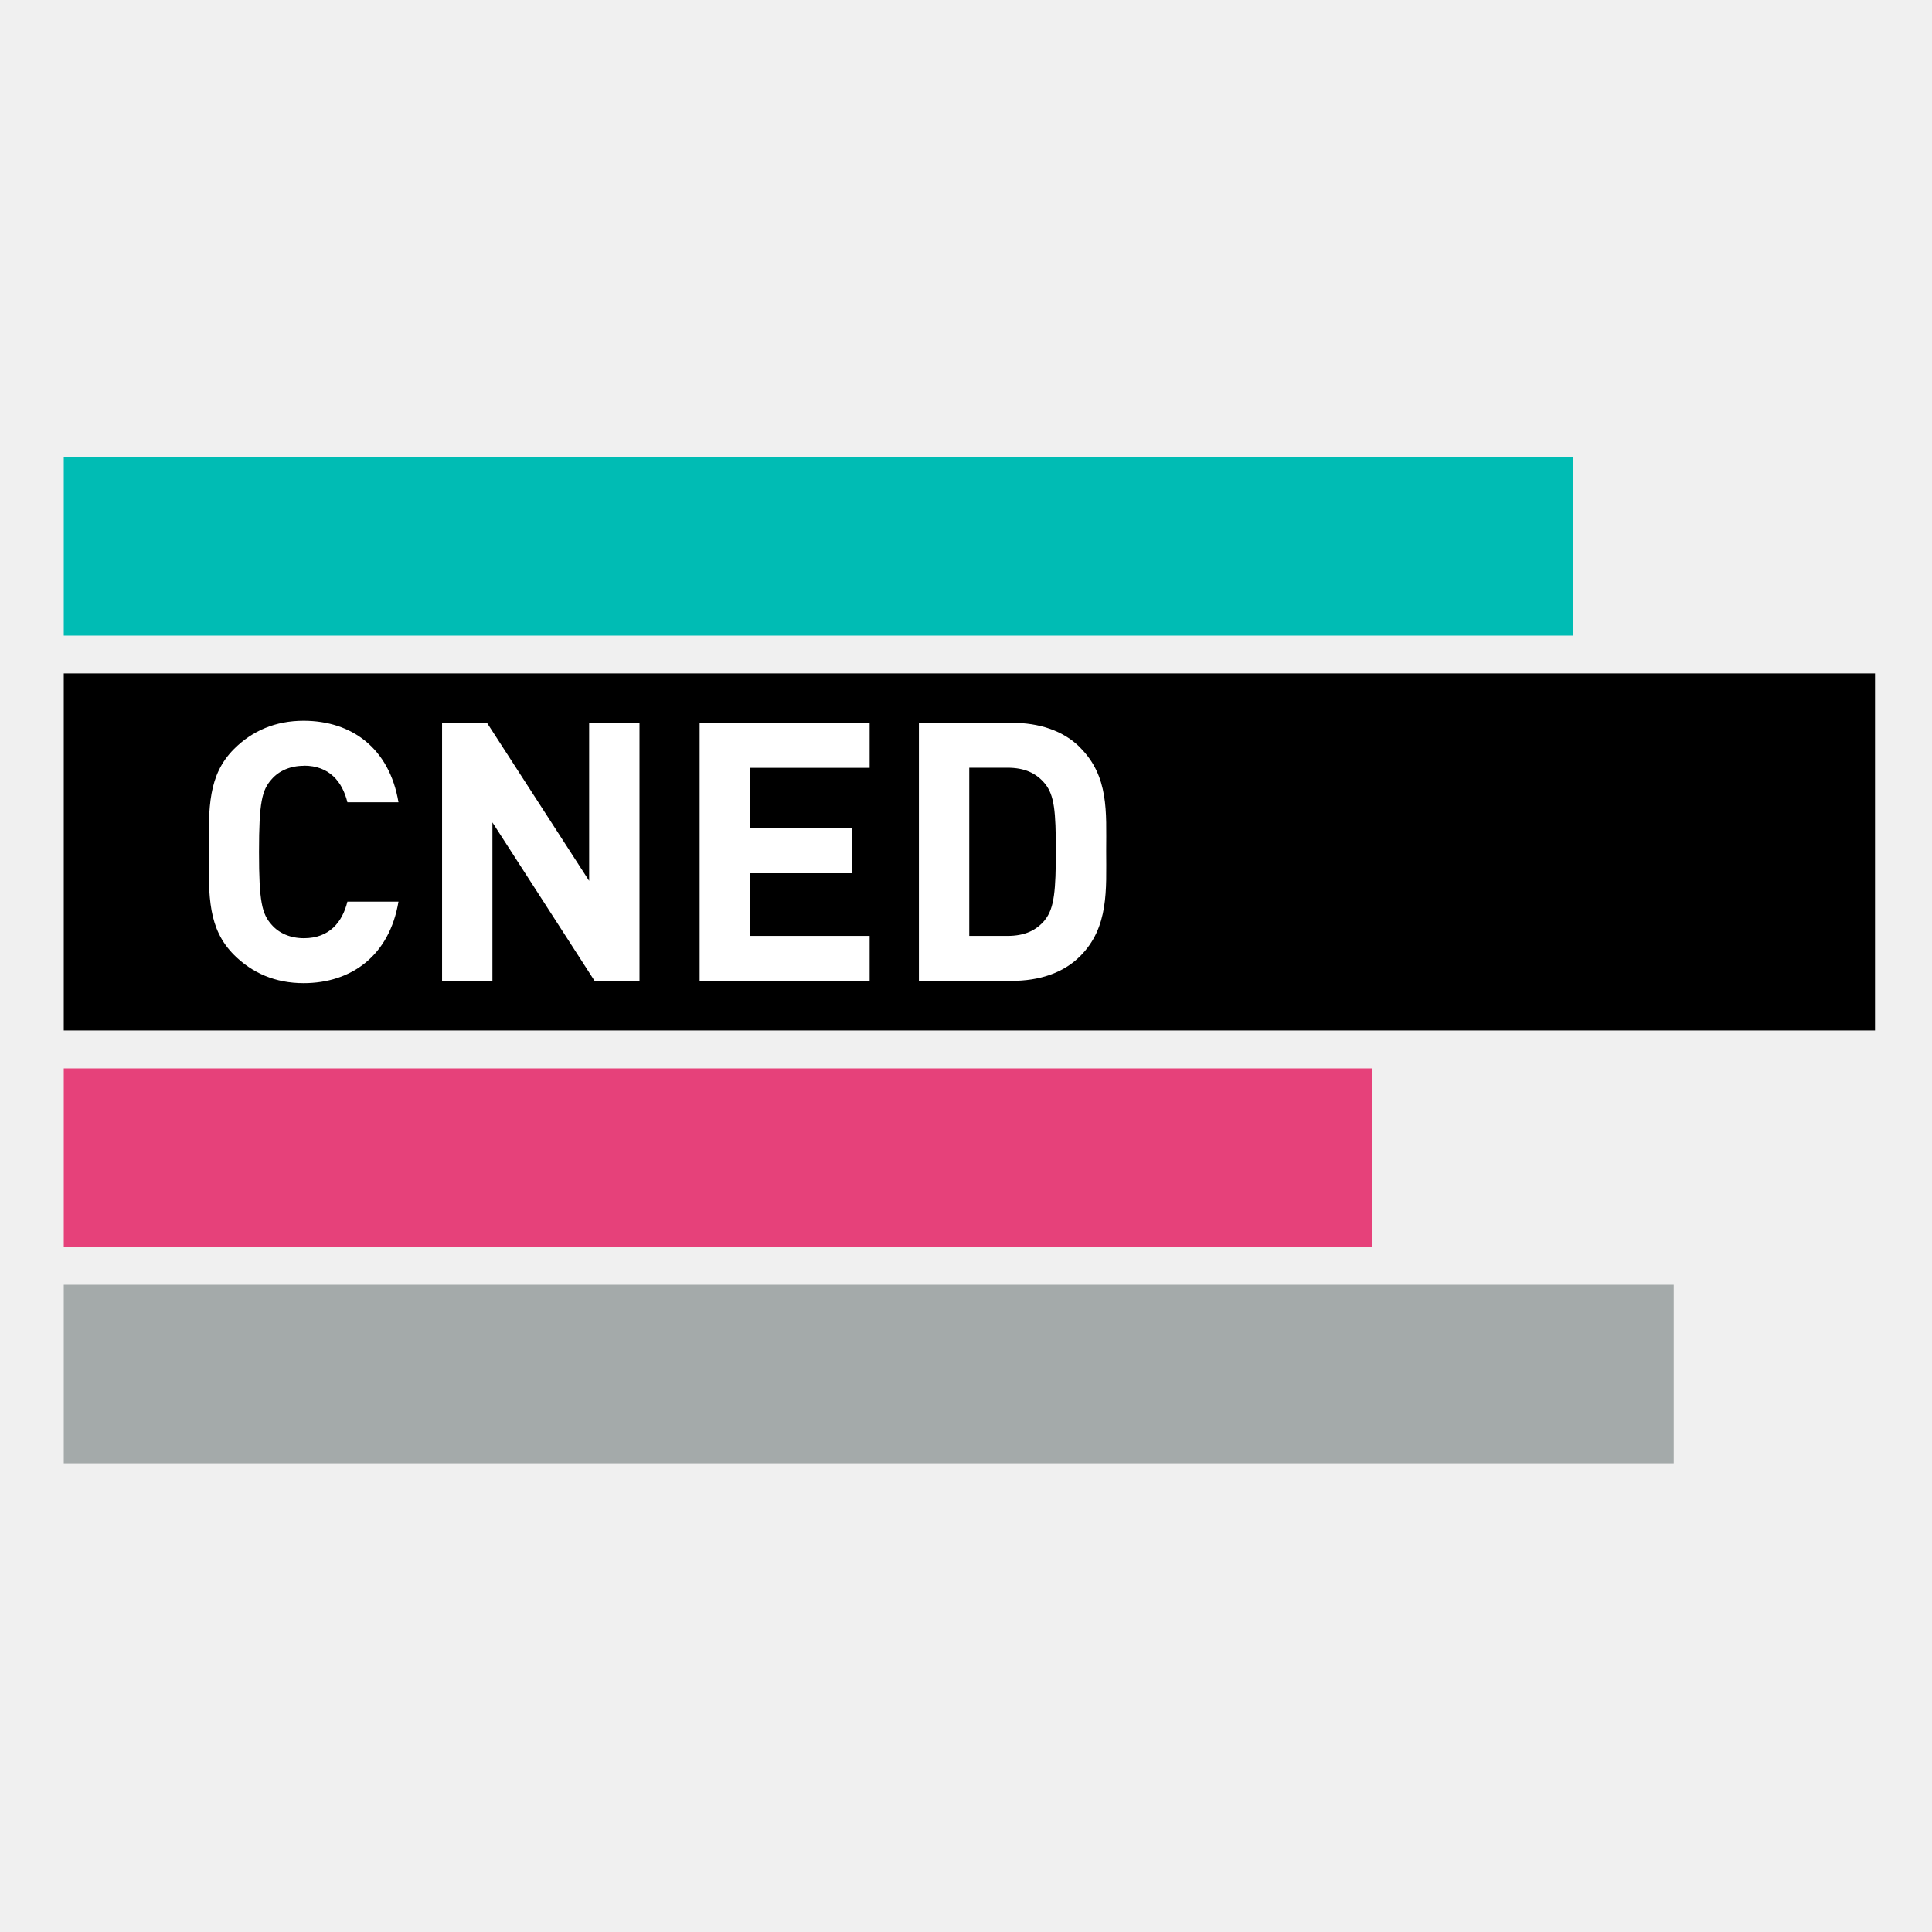
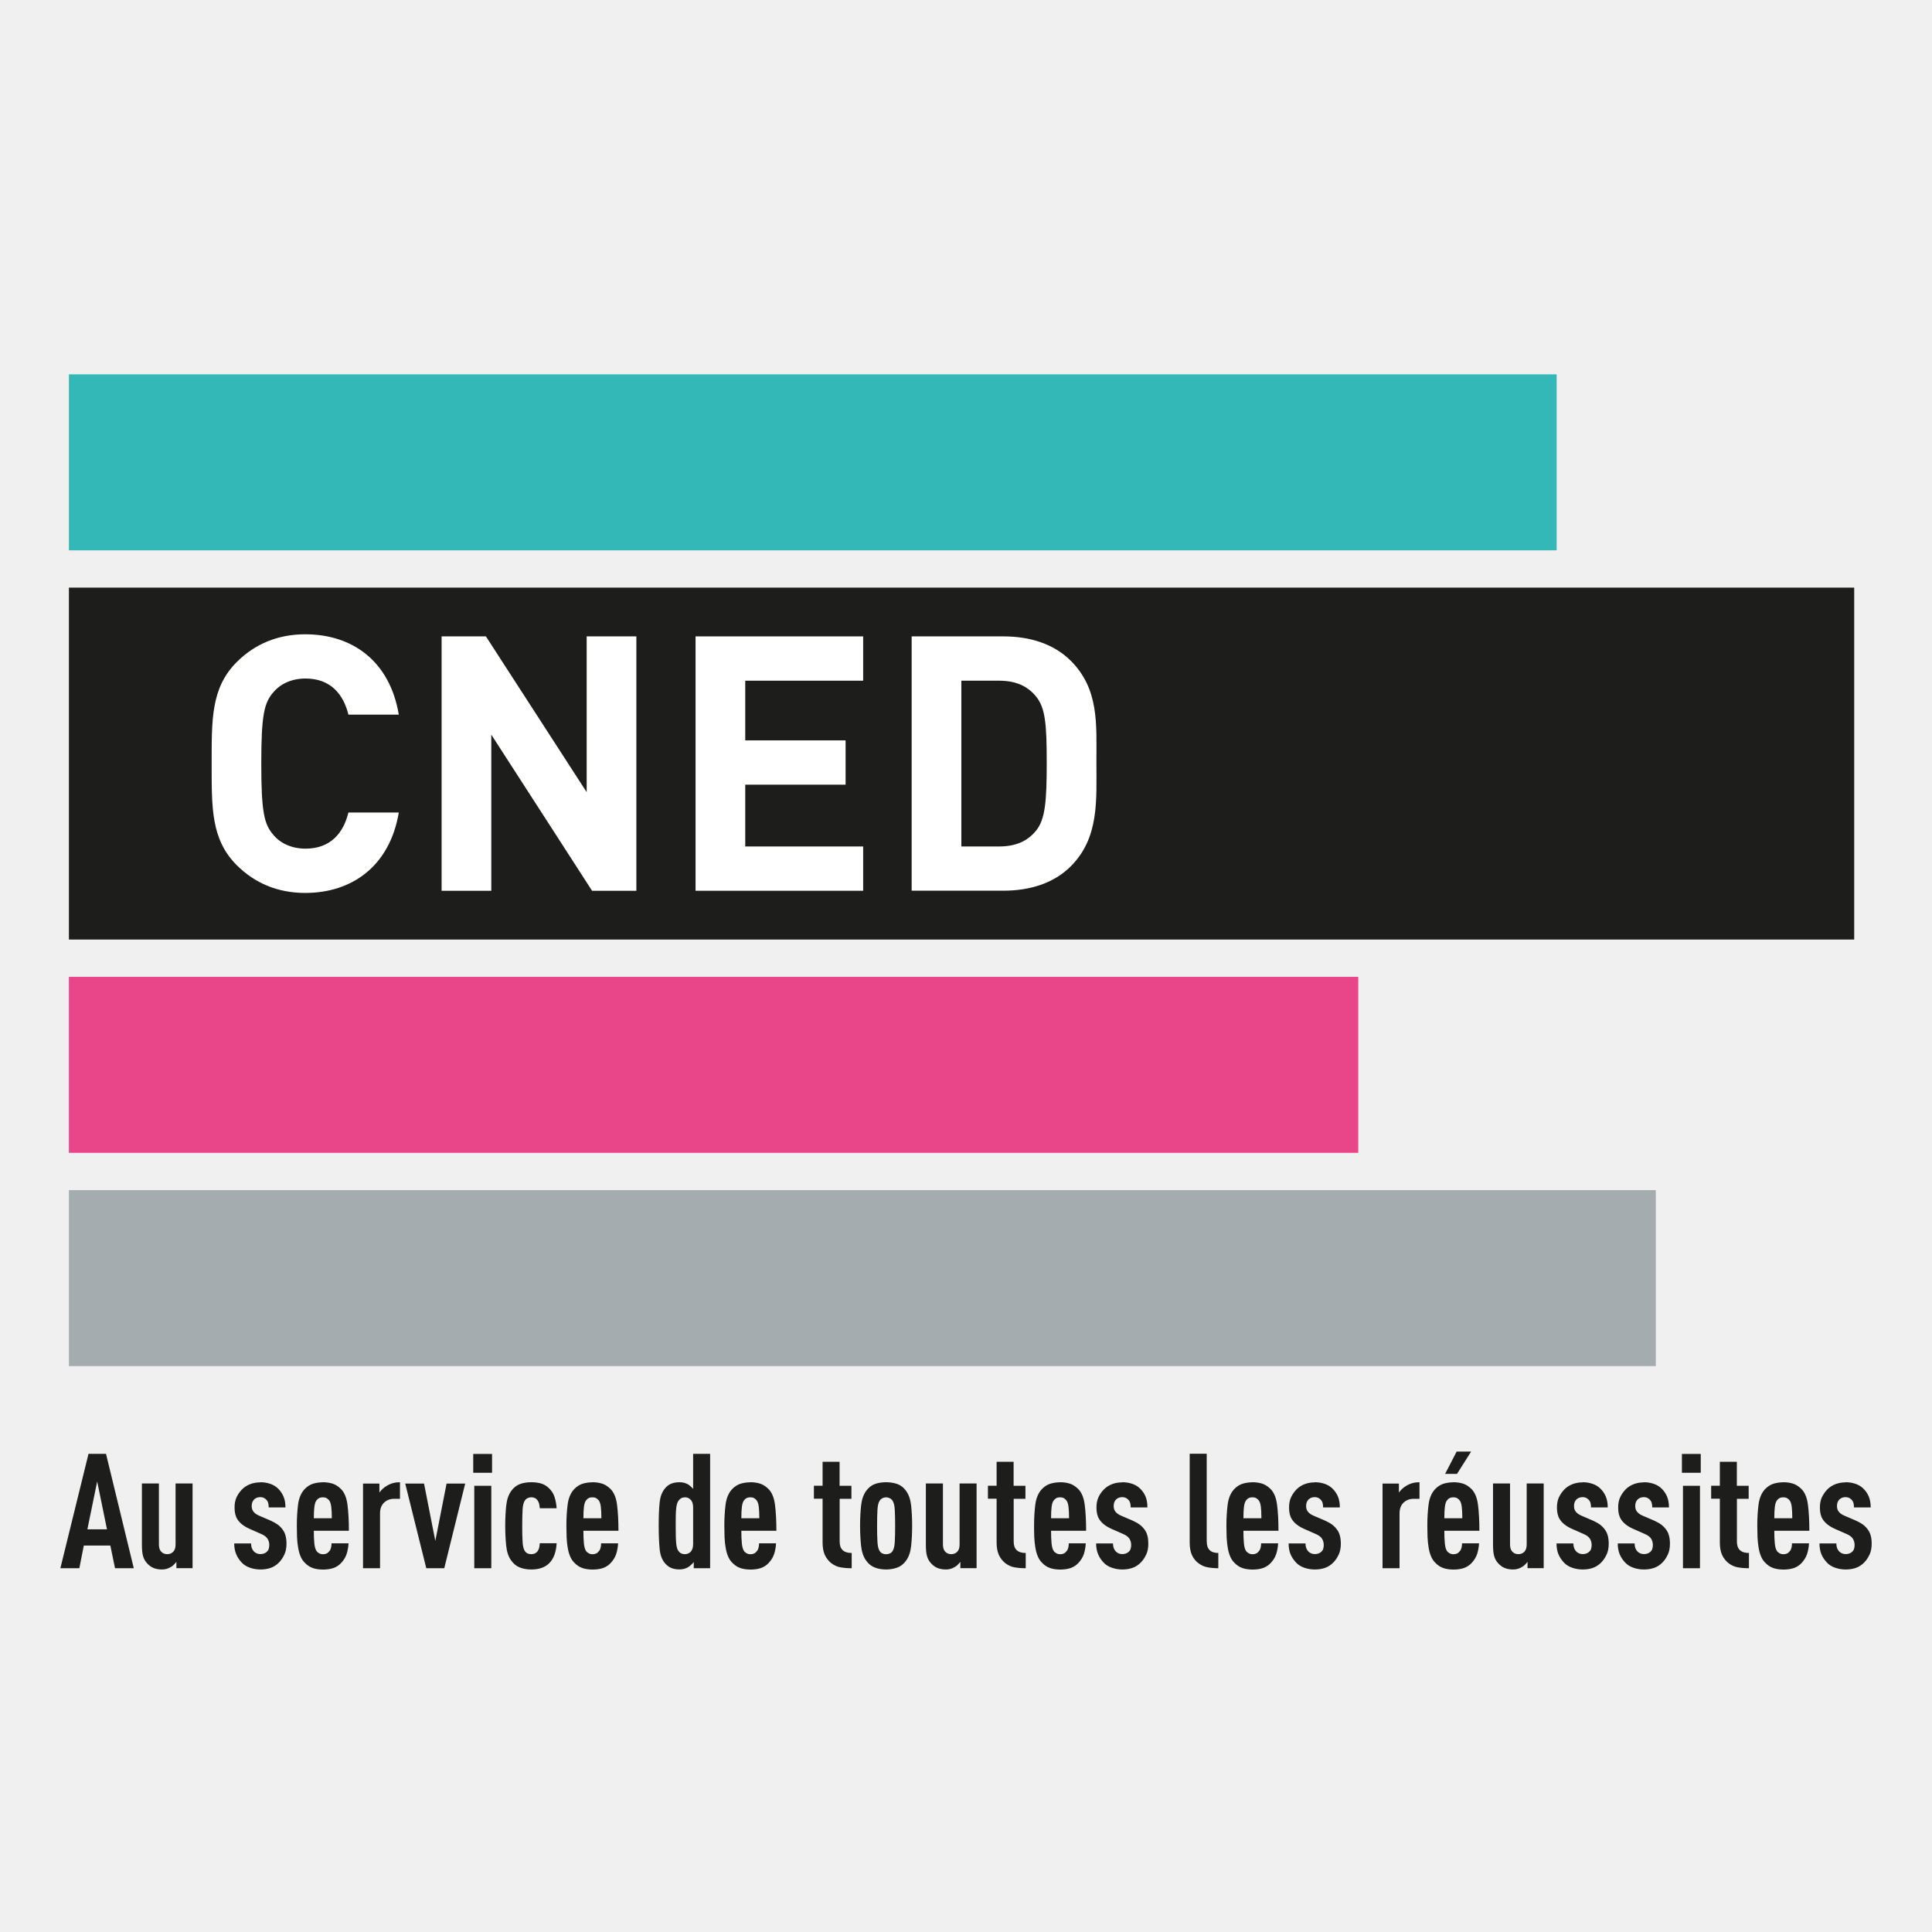
<svg xmlns="http://www.w3.org/2000/svg" width="160" height="160" viewBox="0 0 160 160" fill="none">
-   <path d="M5.28 37.85H130.28V52.64H5.28V37.85Z" fill="#00BCB4" />
-   <path d="M5.28 88.48H113.61V103.27H5.28V88.48Z" fill="#E6417A" />
-   <path d="M5.28 106.4H138.61V121.19H5.28V106.4Z" fill="#A4AAAA" />
-   <path d="M5.28 55.77V85.34H155.28V55.77H5.28Z" fill="black" />
-   <path d="M25.17 63.41C27.27 63.41 28.35 64.73 28.77 66.44H33C32.25 61.97 29.13 59.69 25.14 59.69C22.8 59.69 20.88 60.53 19.38 62.03C17.22 64.19 17.28 66.86 17.28 70.56C17.28 74.26 17.22 76.92 19.38 79.08C20.88 80.58 22.8 81.42 25.14 81.42C29.1 81.42 32.25 79.14 33 74.67H28.77C28.35 76.38 27.27 77.7 25.17 77.7C24.03 77.7 23.1 77.28 22.5 76.59C21.69 75.69 21.45 74.67 21.45 70.56C21.45 66.45 21.69 65.43 22.5 64.53C23.1 63.84 24.03 63.42 25.17 63.42V63.41ZM48.79 72.95L40.33 59.86H36.61V81.23H40.78V68.11L49.24 81.23H52.96V59.86H48.79V72.95ZM57.94 81.23H72.02V77.51H62.11V72.32H70.55V68.6H62.11V63.59H72.02V59.87H57.94V81.24V81.23ZM89.45 61.9C88.04 60.49 86.03 59.86 83.81 59.86H76.1V81.23H83.81C86.03 81.23 88.04 80.6 89.45 79.19C91.85 76.79 91.61 73.67 91.61 70.46C91.61 67.25 91.85 64.31 89.45 61.91V61.9ZM86.54 76.19C85.82 77.06 84.86 77.51 83.42 77.51H80.27V63.58H83.42C84.86 63.58 85.82 64.03 86.54 64.9C87.32 65.86 87.44 67.21 87.44 70.45C87.44 73.69 87.32 75.22 86.54 76.18V76.19Z" fill="white" />
+   <g clip-path="url(#clip0_877_27486)">
+     <path d="M128.915 31H5.707V45.575H128.915V31Z" fill="#33B7B7" />
+     <path d="M112.486 80.898H5.707V95.473H112.486V80.898Z" fill="#E94589" />
+     <path d="M137.127 98.562H5.707V113.137H137.127V98.562Z" fill="#A5ACB0" />
+     <path d="M5.707 48.664V77.809H153.557V48.664H5.707Z" fill="#1D1D1B" />
+     <path d="M22.676 69.185C23.267 69.863 24.183 70.281 25.307 70.281C27.376 70.281 28.442 68.982 28.854 67.29H33.026C32.284 71.7 29.178 73.949 25.278 73.949C22.971 73.949 21.076 73.12 19.598 71.642C17.471 69.51 17.529 66.879 17.529 63.239C17.529 59.6 17.471 56.969 19.598 54.836C21.076 53.358 22.971 52.529 25.278 52.529C29.213 52.529 32.29 54.778 33.026 59.183H28.854C28.442 57.496 27.376 56.192 25.307 56.192C24.183 56.192 23.267 56.609 22.676 57.288C21.876 58.174 21.638 59.183 21.638 63.233C21.638 67.284 21.876 68.293 22.676 69.18V69.185Z" fill="white" />
+     <path d="M52.701 73.769H49.032L40.687 60.84V73.769H36.572V52.703H40.241L48.586 65.604V52.703H52.701V73.769Z" fill="white" />
+     <path d="M71.483 56.372H61.718V61.315H70.029V64.984H61.718V70.101H71.483V73.769H57.603V52.703H71.483V56.372Z" fill="white" />
+     <path d="M88.667 54.714C87.276 53.324 85.294 52.703 83.103 52.703H75.5V73.763H83.103C85.294 73.763 87.276 73.143 88.667 71.753C91.037 69.388 90.8 66.311 90.8 63.141C90.8 59.971 91.037 57.079 88.667 54.709V54.714ZM85.798 68.797C85.091 69.655 84.141 70.101 82.721 70.101H79.615V56.372H82.721C84.141 56.372 85.091 56.818 85.798 57.676C86.569 58.62 86.685 59.953 86.685 63.147C86.685 66.34 86.569 67.852 85.798 68.797Z" fill="white" />
+     <path d="M11.085 129.874H9.526L9.138 127.996H6.941L6.571 129.874H5L7.33 120.399H8.779L11.079 129.874H11.085ZM7.237 126.652H8.86L8.048 122.688L7.237 126.652Z" fill="#1D1D1B" />
+     <path d="M14.609 129.874V129.341C14.545 129.422 14.476 129.503 14.389 129.59C14.302 129.677 14.221 129.741 14.128 129.781C14.03 129.845 13.919 129.891 13.798 129.926C13.676 129.961 13.549 129.978 13.427 129.978C13.143 129.978 12.899 129.932 12.697 129.845C12.494 129.758 12.308 129.619 12.152 129.433C12.007 129.271 11.908 129.086 11.845 128.86C11.781 128.639 11.752 128.321 11.752 127.915V122.856H13.16V127.898C13.16 128.17 13.224 128.379 13.357 128.512C13.491 128.645 13.653 128.709 13.85 128.709C14.047 128.709 14.209 128.645 14.342 128.512C14.476 128.379 14.54 128.176 14.54 127.898V122.856H15.948V129.868H14.603L14.609 129.874Z" fill="#1D1D1B" />
+     <path d="M21.558 122.751C21.854 122.751 22.126 122.798 22.381 122.885C22.636 122.972 22.856 123.105 23.036 123.285C23.221 123.464 23.366 123.679 23.476 123.928C23.587 124.177 23.639 124.484 23.639 124.838H22.254C22.254 124.687 22.236 124.56 22.207 124.461C22.178 124.357 22.126 124.27 22.056 124.2C21.923 124.061 21.761 123.986 21.564 123.986C21.349 123.986 21.176 124.05 21.042 124.183C20.909 124.316 20.845 124.496 20.845 124.716C20.845 124.884 20.88 125.023 20.95 125.128C21.048 125.29 21.222 125.423 21.471 125.527L22.404 125.927C22.642 126.032 22.845 126.148 23.013 126.269C23.175 126.391 23.314 126.536 23.43 126.704C23.627 126.976 23.726 127.359 23.726 127.846C23.726 128.193 23.668 128.495 23.546 128.75C23.424 129.005 23.279 129.225 23.1 129.404C22.885 129.619 22.653 129.764 22.398 129.851C22.143 129.938 21.865 129.978 21.564 129.978C21.263 129.978 20.973 129.926 20.7 129.833C20.428 129.735 20.196 129.596 20.022 129.41C19.82 129.196 19.663 128.964 19.559 128.709C19.454 128.454 19.396 128.158 19.396 127.822H20.793C20.793 128.106 20.874 128.327 21.031 128.489C21.1 128.558 21.181 128.611 21.274 128.651C21.367 128.686 21.465 128.703 21.558 128.703C21.778 128.703 21.964 128.639 22.103 128.506C22.172 128.442 22.225 128.367 22.254 128.269C22.282 128.17 22.3 128.066 22.3 127.95C22.3 127.753 22.254 127.585 22.155 127.428C22.051 127.266 21.865 127.133 21.61 127.028L20.677 126.617C20.196 126.403 19.854 126.136 19.651 125.806C19.501 125.568 19.425 125.249 19.425 124.849C19.425 124.513 19.483 124.223 19.593 123.992C19.704 123.754 19.854 123.54 20.04 123.348C20.237 123.151 20.463 123.006 20.724 122.908C20.984 122.809 21.263 122.763 21.558 122.763V122.751Z" fill="#1D1D1B" />
+     <path d="M26.732 122.751C27.028 122.751 27.294 122.792 27.538 122.867C27.781 122.943 28.013 123.093 28.239 123.314C28.523 123.598 28.703 124.032 28.778 124.623C28.853 125.214 28.894 125.927 28.894 126.773H25.99C25.99 127.173 26.002 127.515 26.031 127.805C26.06 128.095 26.118 128.303 26.205 128.437C26.257 128.518 26.332 128.582 26.425 128.634C26.518 128.686 26.628 128.715 26.75 128.715C26.981 128.715 27.155 128.628 27.283 128.448C27.346 128.379 27.387 128.286 27.416 128.17C27.445 128.054 27.456 127.932 27.456 127.811H28.865C28.847 128.124 28.795 128.408 28.714 128.674C28.627 128.941 28.482 129.19 28.268 129.422C28.082 129.625 27.862 129.77 27.613 129.857C27.364 129.943 27.074 129.984 26.75 129.984C26.436 129.984 26.164 129.943 25.915 129.862C25.672 129.781 25.44 129.63 25.231 129.41C25.08 129.26 24.965 129.074 24.878 128.86C24.791 128.645 24.727 128.402 24.686 128.141C24.64 127.88 24.611 127.596 24.599 127.295C24.588 126.994 24.582 126.681 24.582 126.362C24.582 125.724 24.617 125.133 24.686 124.594C24.756 124.055 24.941 123.627 25.231 123.319C25.445 123.099 25.677 122.949 25.932 122.873C26.187 122.798 26.454 122.757 26.738 122.757L26.732 122.751ZM26.732 124.003C26.599 124.003 26.489 124.026 26.408 124.079C26.321 124.125 26.251 124.194 26.187 124.287C26.118 124.392 26.066 124.56 26.037 124.78C26.008 125 25.99 125.319 25.99 125.736H27.48C27.48 125.319 27.462 125 27.433 124.78C27.404 124.56 27.352 124.392 27.283 124.287C27.219 124.2 27.149 124.131 27.062 124.079C26.976 124.026 26.871 124.003 26.738 124.003H26.732Z" fill="#1D1D1B" />
+     <path d="M33.124 124.125H32.643C32.307 124.125 32.029 124.229 31.803 124.444C31.583 124.658 31.473 124.954 31.473 125.336V129.874H30.064V122.862H31.421V123.609C31.49 123.505 31.583 123.401 31.687 123.302C31.791 123.203 31.907 123.122 32.035 123.047C32.354 122.85 32.719 122.751 33.124 122.751V124.125Z" fill="#1D1D1B" />
+     <path d="M35.117 122.862L36.051 127.614L36.984 122.862H38.525L36.792 129.874H35.303L33.559 122.862H35.117Z" fill="#1D1D1B" />
+     <path d="M40.75 121.969H39.191V120.41H40.75V121.969ZM40.687 129.874H39.278V123.047H40.687V129.874Z" fill="#1D1D1B" />
+     <path d="M43.996 122.751C44.297 122.751 44.569 122.786 44.807 122.856C45.045 122.925 45.271 123.059 45.474 123.256C45.694 123.47 45.85 123.719 45.937 124.009C46.024 124.299 46.076 124.594 46.099 124.907H44.703C44.691 124.791 44.679 124.681 44.656 124.565C44.633 124.455 44.587 124.351 44.517 124.252C44.401 124.084 44.227 123.997 43.996 123.997C43.891 123.997 43.787 124.021 43.688 124.073C43.59 124.119 43.509 124.194 43.451 124.293C43.352 124.455 43.294 124.704 43.277 125.052C43.26 125.4 43.248 125.835 43.248 126.356C43.248 126.878 43.254 127.312 43.277 127.66C43.294 128.008 43.352 128.263 43.451 128.431C43.515 128.529 43.59 128.599 43.688 128.645C43.787 128.692 43.886 128.709 43.996 128.709C44.227 128.709 44.401 128.628 44.517 128.471C44.587 128.373 44.633 128.269 44.656 128.158C44.679 128.048 44.691 127.932 44.703 127.805H46.099C46.082 128.141 46.024 128.454 45.925 128.738C45.827 129.022 45.682 129.26 45.485 129.457C45.137 129.804 44.645 129.978 43.996 129.978C43.66 129.978 43.347 129.926 43.063 129.816C42.779 129.712 42.535 129.515 42.332 129.231C42.112 128.929 41.973 128.524 41.921 128.014C41.869 127.504 41.84 126.953 41.84 126.356C41.84 125.759 41.869 125.209 41.921 124.704C41.973 124.2 42.112 123.789 42.332 123.482C42.535 123.198 42.779 123.006 43.063 122.902C43.347 122.798 43.66 122.751 43.996 122.751Z" fill="#1D1D1B" />
+     <path d="M49.056 122.751C49.352 122.751 49.618 122.792 49.862 122.867C50.105 122.943 50.337 123.093 50.563 123.314C50.847 123.598 51.027 124.032 51.102 124.623C51.177 125.214 51.218 125.927 51.218 126.773H48.315C48.315 127.173 48.326 127.515 48.355 127.805C48.384 128.095 48.442 128.303 48.529 128.437C48.581 128.518 48.656 128.582 48.749 128.634C48.842 128.686 48.952 128.715 49.074 128.715C49.306 128.715 49.479 128.628 49.607 128.448C49.671 128.379 49.711 128.286 49.74 128.17C49.769 128.054 49.781 127.932 49.781 127.811H51.189C51.172 128.124 51.119 128.408 51.038 128.674C50.951 128.941 50.806 129.19 50.592 129.422C50.407 129.625 50.186 129.77 49.937 129.857C49.688 129.943 49.398 129.984 49.074 129.984C48.761 129.984 48.488 129.943 48.239 129.862C47.996 129.781 47.764 129.63 47.555 129.41C47.405 129.26 47.289 129.074 47.202 128.86C47.115 128.645 47.051 128.402 47.011 128.141C46.964 127.88 46.935 127.596 46.924 127.295C46.912 126.994 46.906 126.681 46.906 126.362C46.906 125.724 46.941 125.133 47.011 124.594C47.08 124.055 47.266 123.627 47.555 123.319C47.77 123.099 48.002 122.949 48.257 122.873C48.512 122.798 48.778 122.757 49.062 122.757L49.056 122.751ZM49.056 124.003C48.923 124.003 48.813 124.026 48.732 124.079C48.645 124.125 48.575 124.194 48.512 124.287C48.442 124.392 48.39 124.56 48.361 124.78C48.332 125 48.315 125.319 48.315 125.736H49.804C49.804 125.319 49.786 125 49.758 124.78C49.729 124.56 49.676 124.392 49.607 124.287C49.543 124.2 49.474 124.131 49.387 124.079C49.3 124.026 49.195 124.003 49.062 124.003H49.056Z" fill="#1D1D1B" />
+     <path d="M57.402 120.399H58.81V129.874H57.454V129.352C57.408 129.422 57.338 129.503 57.24 129.59C57.141 129.677 57.06 129.746 56.985 129.787C56.782 129.909 56.544 129.972 56.278 129.972C56.011 129.972 55.779 129.932 55.588 129.851C55.391 129.77 55.211 129.631 55.043 129.428C54.812 129.144 54.672 128.755 54.626 128.257C54.58 127.759 54.551 127.127 54.551 126.356C54.551 125.585 54.574 124.954 54.626 124.461C54.672 123.969 54.817 123.58 55.043 123.296C55.206 123.093 55.385 122.949 55.582 122.873C55.779 122.792 56.017 122.752 56.284 122.752C56.55 122.752 56.782 122.815 56.991 122.937C57.141 123.035 57.28 123.157 57.402 123.308V120.393V120.399ZM56.712 124.003C56.498 124.003 56.324 124.096 56.191 124.281C56.145 124.345 56.11 124.421 56.075 124.519C56.046 124.618 56.017 124.745 56 124.907C55.982 125.07 55.971 125.267 55.965 125.504C55.965 125.742 55.959 126.026 55.959 126.356C55.959 127.023 55.971 127.509 56 127.811C56.029 128.112 56.087 128.327 56.185 128.443C56.307 128.622 56.481 128.709 56.707 128.709C56.904 128.709 57.06 128.645 57.188 128.524C57.327 128.385 57.402 128.164 57.402 127.869V124.849C57.402 124.699 57.385 124.571 57.35 124.461C57.315 124.357 57.263 124.264 57.188 124.195C57.066 124.061 56.904 123.998 56.707 123.998L56.712 124.003Z" fill="#1D1D1B" />
+     <path d="M62.136 122.751C62.432 122.751 62.699 122.792 62.942 122.867C63.185 122.943 63.417 123.093 63.643 123.314C63.927 123.598 64.107 124.032 64.182 124.623C64.257 125.214 64.298 125.927 64.298 126.773H61.395C61.395 127.173 61.406 127.515 61.435 127.805C61.464 128.095 61.522 128.303 61.609 128.437C61.661 128.518 61.736 128.582 61.829 128.634C61.922 128.686 62.032 128.715 62.154 128.715C62.386 128.715 62.559 128.628 62.687 128.448C62.751 128.379 62.791 128.286 62.82 128.17C62.849 128.054 62.861 127.932 62.861 127.811H64.269C64.252 128.124 64.2 128.408 64.118 128.674C64.031 128.941 63.887 129.19 63.672 129.422C63.487 129.625 63.267 129.77 63.017 129.857C62.768 129.943 62.478 129.984 62.154 129.984C61.841 129.984 61.568 129.943 61.319 129.862C61.076 129.781 60.844 129.63 60.635 129.41C60.485 129.26 60.369 129.074 60.282 128.86C60.195 128.645 60.131 128.402 60.091 128.141C60.044 127.88 60.015 127.596 60.004 127.295C59.992 126.994 59.986 126.681 59.986 126.362C59.986 125.724 60.021 125.133 60.091 124.594C60.16 124.055 60.346 123.627 60.635 123.319C60.85 123.099 61.082 122.949 61.337 122.873C61.592 122.798 61.858 122.757 62.142 122.757L62.136 122.751ZM62.136 124.003C62.003 124.003 61.893 124.026 61.812 124.079C61.725 124.125 61.655 124.194 61.592 124.287C61.522 124.392 61.47 124.56 61.441 124.78C61.412 125 61.395 125.319 61.395 125.736H62.884C62.884 125.319 62.867 125 62.838 124.78C62.809 124.56 62.757 124.392 62.687 124.287C62.623 124.2 62.554 124.131 62.467 124.079C62.38 124.026 62.276 124.003 62.142 124.003H62.136Z" fill="#1D1D1B" />
+     <path d="M69.537 123.047H70.511V124.125H69.537V127.666C69.537 128.298 69.867 128.611 70.534 128.611V129.874C70.198 129.874 69.891 129.851 69.606 129.799C69.328 129.752 69.068 129.631 68.83 129.445C68.61 129.265 68.436 129.045 68.308 128.773C68.187 128.501 68.123 128.159 68.123 127.741V124.119H67.404V123.041H68.123V121.059H69.531V123.041L69.537 123.047Z" fill="#1D1D1B" />
+     <path d="M73.384 122.751C73.721 122.751 74.033 122.804 74.317 122.902C74.601 123.006 74.845 123.198 75.048 123.482C75.268 123.795 75.407 124.2 75.459 124.704C75.511 125.209 75.54 125.759 75.54 126.356C75.54 126.953 75.511 127.498 75.459 128.008C75.407 128.512 75.268 128.923 75.048 129.231C74.845 129.515 74.601 129.712 74.317 129.816C74.033 129.92 73.721 129.978 73.384 129.978C73.048 129.978 72.735 129.926 72.451 129.816C72.167 129.712 71.924 129.515 71.721 129.231C71.501 128.918 71.362 128.512 71.31 128.008C71.257 127.504 71.228 126.953 71.228 126.356C71.228 125.759 71.257 125.209 71.31 124.704C71.362 124.2 71.501 123.789 71.721 123.482C71.924 123.198 72.167 123.006 72.451 122.902C72.735 122.798 73.048 122.751 73.384 122.751ZM73.384 124.003C73.28 124.003 73.176 124.026 73.077 124.079C72.979 124.125 72.898 124.2 72.84 124.299C72.741 124.461 72.683 124.71 72.666 125.058C72.648 125.406 72.637 125.84 72.637 126.362C72.637 126.884 72.643 127.324 72.666 127.672C72.683 128.019 72.741 128.274 72.84 128.437C72.903 128.535 72.979 128.605 73.077 128.651C73.176 128.697 73.274 128.715 73.384 128.715C73.495 128.715 73.593 128.692 73.692 128.651C73.79 128.605 73.871 128.535 73.929 128.437C74.028 128.274 74.086 128.019 74.103 127.672C74.12 127.324 74.132 126.884 74.132 126.362C74.132 125.84 74.12 125.406 74.103 125.058C74.086 124.71 74.028 124.461 73.929 124.299C73.865 124.2 73.79 124.125 73.692 124.079C73.593 124.032 73.495 124.003 73.384 124.003Z" fill="#1D1D1B" />
+     <path d="M79.533 129.874V129.341C79.469 129.422 79.4 129.503 79.313 129.59C79.226 129.677 79.139 129.741 79.052 129.781C78.953 129.845 78.843 129.891 78.722 129.926C78.6 129.961 78.472 129.978 78.351 129.978C78.067 129.978 77.823 129.932 77.62 129.845C77.418 129.758 77.232 129.619 77.076 129.433C76.931 129.271 76.832 129.086 76.769 128.86C76.705 128.639 76.676 128.321 76.676 127.915V122.856H78.09V127.898C78.09 128.17 78.154 128.379 78.287 128.512C78.42 128.645 78.582 128.709 78.779 128.709C78.977 128.709 79.139 128.645 79.272 128.512C79.405 128.379 79.469 128.176 79.469 127.898V122.856H80.877V129.868H79.533V129.874Z" fill="#1D1D1B" />
+     <path d="M83.949 123.047H84.923V124.125H83.949V127.666C83.949 128.298 84.279 128.611 84.946 128.611V129.874C84.61 129.874 84.303 129.851 84.019 129.799C83.74 129.752 83.48 129.631 83.242 129.445C83.022 129.265 82.848 129.045 82.721 128.773C82.599 128.501 82.535 128.159 82.535 127.741V124.119H81.816V123.041H82.535V121.059H83.943V123.041L83.949 123.047Z" fill="#1D1D1B" />
+     <path d="M87.787 122.751C88.082 122.751 88.349 122.792 88.592 122.867C88.836 122.943 89.067 123.093 89.294 123.314C89.578 123.598 89.757 124.032 89.832 124.623C89.908 125.214 89.948 125.927 89.948 126.773H87.045C87.045 127.173 87.057 127.515 87.085 127.805C87.115 128.095 87.167 128.303 87.259 128.437C87.312 128.518 87.387 128.582 87.48 128.634C87.572 128.686 87.683 128.715 87.804 128.715C88.036 128.715 88.21 128.628 88.337 128.448C88.401 128.379 88.442 128.286 88.471 128.17C88.5 128.054 88.511 127.932 88.511 127.811H89.919C89.902 128.124 89.85 128.408 89.769 128.674C89.682 128.941 89.537 129.19 89.323 129.422C89.137 129.625 88.917 129.77 88.668 129.857C88.418 129.943 88.129 129.984 87.804 129.984C87.491 129.984 87.219 129.943 86.97 129.862C86.726 129.781 86.494 129.63 86.286 129.41C86.135 129.26 86.019 129.074 85.932 128.86C85.845 128.645 85.782 128.402 85.741 128.141C85.695 127.88 85.666 127.596 85.654 127.295C85.642 126.994 85.637 126.681 85.637 126.362C85.637 125.724 85.671 125.133 85.741 124.594C85.811 124.055 85.996 123.627 86.286 123.319C86.5 123.099 86.732 122.949 86.987 122.873C87.242 122.798 87.509 122.757 87.793 122.757L87.787 122.751ZM87.787 124.003C87.653 124.003 87.543 124.026 87.462 124.079C87.381 124.131 87.306 124.194 87.242 124.287C87.172 124.392 87.12 124.56 87.091 124.78C87.062 125 87.045 125.319 87.045 125.736H88.534C88.534 125.319 88.517 125 88.488 124.78C88.459 124.56 88.407 124.392 88.337 124.287C88.274 124.2 88.204 124.131 88.117 124.079C88.036 124.032 87.926 124.003 87.793 124.003H87.787Z" fill="#1D1D1B" />
+     <path d="M92.949 122.751C93.238 122.751 93.517 122.798 93.772 122.885C94.027 122.972 94.247 123.105 94.426 123.285C94.612 123.464 94.763 123.679 94.867 123.928C94.971 124.177 95.023 124.484 95.023 124.838H93.638C93.638 124.687 93.621 124.56 93.592 124.461C93.563 124.357 93.511 124.27 93.441 124.2C93.308 124.061 93.146 123.986 92.949 123.986C92.734 123.986 92.56 124.05 92.427 124.183C92.294 124.316 92.23 124.496 92.23 124.716C92.23 124.884 92.265 125.023 92.334 125.128C92.433 125.29 92.607 125.423 92.856 125.527L93.789 125.927C94.027 126.032 94.229 126.148 94.392 126.269C94.554 126.391 94.693 126.536 94.809 126.704C95.006 126.976 95.099 127.359 95.099 127.846C95.099 128.193 95.041 128.495 94.919 128.75C94.797 129.005 94.653 129.225 94.473 129.404C94.258 129.619 94.027 129.764 93.772 129.851C93.517 129.938 93.244 129.978 92.943 129.978C92.641 129.978 92.352 129.926 92.079 129.833C91.807 129.741 91.575 129.596 91.401 129.41C91.198 129.196 91.042 128.964 90.938 128.709C90.833 128.454 90.775 128.158 90.775 127.822H92.172C92.172 128.106 92.253 128.327 92.41 128.489C92.479 128.558 92.56 128.611 92.653 128.651C92.746 128.686 92.844 128.703 92.937 128.703C93.157 128.703 93.343 128.639 93.482 128.506C93.551 128.442 93.603 128.367 93.632 128.269C93.662 128.17 93.679 128.066 93.679 127.95C93.679 127.753 93.632 127.585 93.534 127.428C93.43 127.266 93.244 127.133 92.989 127.028L92.056 126.617C91.575 126.403 91.233 126.136 91.03 125.806C90.88 125.568 90.804 125.249 90.804 124.849C90.804 124.513 90.862 124.223 90.972 123.992C91.082 123.754 91.233 123.54 91.419 123.348C91.616 123.151 91.842 123.006 92.103 122.908C92.363 122.809 92.641 122.763 92.937 122.763L92.949 122.751Z" fill="#1D1D1B" />
+     <path d="M99.939 127.666C99.939 128.298 100.258 128.611 100.896 128.611V129.874C100.565 129.874 100.264 129.845 99.992 129.793C99.719 129.741 99.464 129.625 99.232 129.445C99.012 129.277 98.838 129.057 98.711 128.784C98.589 128.512 98.525 128.164 98.525 127.741V120.393H99.934V127.66L99.939 127.666Z" fill="#1D1D1B" />
+     <path d="M103.716 122.751C104.012 122.751 104.279 122.792 104.522 122.867C104.765 122.943 104.997 123.093 105.223 123.314C105.507 123.598 105.687 124.032 105.762 124.623C105.838 125.214 105.878 125.927 105.878 126.773H102.975C102.975 127.173 102.986 127.515 103.015 127.805C103.044 128.095 103.096 128.303 103.189 128.437C103.241 128.518 103.317 128.582 103.409 128.634C103.502 128.686 103.612 128.715 103.734 128.715C103.966 128.715 104.14 128.628 104.267 128.448C104.331 128.379 104.371 128.286 104.4 128.17C104.429 128.054 104.441 127.932 104.441 127.811H105.849C105.832 128.124 105.78 128.408 105.698 128.674C105.612 128.941 105.467 129.19 105.252 129.422C105.067 129.625 104.847 129.77 104.597 129.857C104.348 129.943 104.058 129.984 103.734 129.984C103.421 129.984 103.149 129.943 102.899 129.862C102.656 129.781 102.424 129.63 102.215 129.41C102.065 129.26 101.949 129.074 101.862 128.86C101.775 128.645 101.711 128.402 101.671 128.141C101.63 127.88 101.595 127.596 101.584 127.295C101.572 126.994 101.566 126.681 101.566 126.362C101.566 125.724 101.601 125.133 101.671 124.594C101.74 124.055 101.926 123.627 102.215 123.319C102.43 123.099 102.662 122.949 102.917 122.873C103.172 122.798 103.438 122.757 103.722 122.757L103.716 122.751ZM103.716 124.003C103.583 124.003 103.473 124.026 103.392 124.079C103.305 124.125 103.235 124.194 103.172 124.287C103.102 124.392 103.05 124.56 103.021 124.78C102.992 125 102.975 125.319 102.975 125.736H104.464C104.464 125.319 104.447 125 104.418 124.78C104.389 124.56 104.337 124.392 104.267 124.287C104.203 124.2 104.134 124.131 104.047 124.079C103.96 124.026 103.856 124.003 103.722 124.003H103.716Z" fill="#1D1D1B" />
+     <path d="M108.88 122.751C109.176 122.751 109.448 122.798 109.703 122.885C109.958 122.972 110.179 123.105 110.358 123.285C110.544 123.464 110.689 123.679 110.799 123.928C110.903 124.183 110.961 124.484 110.961 124.838H109.576C109.576 124.687 109.558 124.56 109.529 124.461C109.5 124.357 109.448 124.27 109.379 124.2C109.246 124.061 109.083 123.986 108.886 123.986C108.672 123.986 108.498 124.05 108.365 124.183C108.231 124.316 108.168 124.496 108.168 124.716C108.168 124.884 108.202 125.023 108.272 125.128C108.37 125.29 108.544 125.423 108.793 125.527L109.727 125.927C109.964 126.032 110.167 126.148 110.329 126.269C110.491 126.391 110.631 126.536 110.746 126.704C110.944 126.976 111.042 127.359 111.042 127.846C111.042 128.193 110.984 128.495 110.862 128.75C110.741 129.005 110.596 129.225 110.416 129.404C110.202 129.619 109.97 129.764 109.715 129.851C109.46 129.938 109.188 129.978 108.88 129.978C108.573 129.978 108.289 129.926 108.017 129.833C107.745 129.741 107.513 129.596 107.339 129.41C107.136 129.196 106.98 128.964 106.875 128.709C106.771 128.454 106.719 128.158 106.719 127.822H108.115C108.115 128.106 108.197 128.327 108.353 128.489C108.423 128.558 108.504 128.611 108.602 128.651C108.695 128.686 108.793 128.703 108.886 128.703C109.106 128.703 109.292 128.639 109.431 128.506C109.5 128.442 109.553 128.367 109.582 128.269C109.611 128.17 109.628 128.066 109.628 127.95C109.628 127.753 109.576 127.585 109.483 127.428C109.379 127.266 109.193 127.133 108.938 127.028L108.005 126.617C107.524 126.403 107.182 126.136 106.98 125.806C106.829 125.568 106.754 125.249 106.754 124.849C106.754 124.513 106.811 124.223 106.922 123.992C107.032 123.76 107.182 123.54 107.368 123.348C107.565 123.151 107.791 123.006 108.052 122.908C108.312 122.809 108.591 122.763 108.886 122.763L108.88 122.751Z" fill="#1D1D1B" />
+     <path d="M117.556 124.125H117.075C116.739 124.125 116.461 124.229 116.235 124.444C116.014 124.658 115.904 124.954 115.904 125.336V129.874H114.496V122.862H115.852V123.609C115.922 123.505 116.014 123.401 116.119 123.302C116.223 123.203 116.339 123.122 116.466 123.047C116.785 122.85 117.15 122.751 117.556 122.751V124.125Z" fill="#1D1D1B" />
+     <path d="M120.355 122.751C120.651 122.751 120.917 122.792 121.161 122.867C121.404 122.943 121.636 123.093 121.862 123.314C122.146 123.598 122.326 124.032 122.401 124.623C122.476 125.214 122.517 125.927 122.517 126.773H119.613C119.613 127.173 119.625 127.515 119.654 127.805C119.683 128.095 119.735 128.303 119.828 128.437C119.88 128.518 119.955 128.582 120.048 128.634C120.141 128.686 120.251 128.715 120.373 128.715C120.604 128.715 120.778 128.628 120.906 128.448C120.969 128.379 121.01 128.286 121.039 128.17C121.068 128.054 121.08 127.932 121.08 127.811H122.488C122.47 128.124 122.418 128.408 122.337 128.674C122.25 128.941 122.105 129.19 121.891 129.422C121.705 129.625 121.485 129.77 121.236 129.857C120.987 129.943 120.697 129.984 120.373 129.984C120.06 129.984 119.787 129.943 119.538 129.862C119.295 129.781 119.063 129.631 118.854 129.41C118.703 129.26 118.588 129.074 118.501 128.86C118.414 128.645 118.35 128.402 118.309 128.141C118.269 127.88 118.234 127.596 118.222 127.295C118.211 126.994 118.205 126.681 118.205 126.362C118.205 125.724 118.24 125.133 118.309 124.594C118.379 124.055 118.564 123.627 118.854 123.319C119.069 123.099 119.3 122.949 119.555 122.873C119.81 122.798 120.077 122.757 120.361 122.757L120.355 122.751ZM120.355 124.003C120.222 124.003 120.112 124.026 120.031 124.079C119.944 124.125 119.874 124.195 119.81 124.287C119.741 124.392 119.689 124.56 119.66 124.78C119.631 125 119.613 125.319 119.613 125.736H121.103C121.103 125.319 121.085 125 121.056 124.78C121.027 124.56 120.975 124.392 120.906 124.287C120.842 124.2 120.772 124.131 120.685 124.079C120.599 124.026 120.494 124.003 120.361 124.003H120.355ZM120.662 122.062H119.677L120.633 120.213H121.833L120.662 122.062Z" fill="#1D1D1B" />
+     <path d="M126.504 129.874V129.341C126.44 129.422 126.37 129.503 126.283 129.59C126.196 129.677 126.109 129.741 126.023 129.781C125.924 129.845 125.814 129.891 125.692 129.926C125.571 129.961 125.443 129.978 125.321 129.978C125.037 129.978 124.794 129.932 124.591 129.845C124.388 129.758 124.203 129.619 124.046 129.433C123.901 129.271 123.803 129.086 123.739 128.86C123.675 128.639 123.646 128.321 123.646 127.915V122.856H125.055V127.898C125.055 128.17 125.118 128.379 125.252 128.512C125.385 128.645 125.547 128.709 125.744 128.709C125.941 128.709 126.104 128.645 126.237 128.512C126.37 128.379 126.434 128.176 126.434 127.898V122.856H127.842V129.868H126.498L126.504 129.874Z" fill="#1D1D1B" />
+     <path d="M131.066 122.751C131.362 122.751 131.634 122.798 131.889 122.885C132.144 122.972 132.364 123.105 132.544 123.285C132.729 123.464 132.874 123.679 132.984 123.928C133.089 124.183 133.146 124.484 133.146 124.838H131.761C131.761 124.687 131.744 124.56 131.715 124.461C131.686 124.357 131.634 124.27 131.564 124.2C131.431 124.061 131.269 123.986 131.072 123.986C130.857 123.986 130.683 124.05 130.55 124.183C130.417 124.316 130.353 124.496 130.353 124.716C130.353 124.884 130.388 125.023 130.457 125.128C130.556 125.29 130.73 125.423 130.979 125.527L131.912 125.927C132.15 126.032 132.353 126.148 132.515 126.269C132.677 126.391 132.816 126.536 132.932 126.704C133.129 126.976 133.228 127.359 133.228 127.846C133.228 128.193 133.17 128.495 133.048 128.75C132.926 129.005 132.781 129.225 132.602 129.404C132.387 129.619 132.155 129.764 131.9 129.851C131.645 129.938 131.373 129.978 131.066 129.978C130.759 129.978 130.475 129.926 130.202 129.833C129.93 129.741 129.698 129.596 129.524 129.41C129.322 129.196 129.165 128.964 129.061 128.709C128.956 128.454 128.904 128.158 128.904 127.822H130.301C130.301 128.106 130.382 128.327 130.539 128.489C130.608 128.558 130.689 128.611 130.788 128.651C130.88 128.686 130.979 128.703 131.072 128.703C131.292 128.703 131.477 128.639 131.616 128.506C131.686 128.442 131.738 128.367 131.767 128.269C131.796 128.17 131.814 128.066 131.814 127.95C131.814 127.753 131.761 127.585 131.669 127.428C131.564 127.266 131.379 127.133 131.124 127.028L130.191 126.617C129.71 126.403 129.368 126.136 129.165 125.806C129.014 125.568 128.939 125.249 128.939 124.849C128.939 124.513 128.997 124.223 129.107 123.992C129.217 123.76 129.368 123.54 129.553 123.348C129.75 123.151 129.976 123.006 130.237 122.908C130.498 122.809 130.776 122.763 131.072 122.763L131.066 122.751Z" fill="#1D1D1B" />
+     <path d="M136.136 122.751C136.432 122.751 136.704 122.798 136.959 122.885C137.214 122.972 137.434 123.105 137.614 123.285C137.8 123.464 137.944 123.679 138.055 123.928C138.159 124.183 138.217 124.484 138.217 124.838H136.832C136.832 124.687 136.814 124.56 136.785 124.461C136.756 124.357 136.704 124.27 136.635 124.2C136.501 124.061 136.339 123.986 136.142 123.986C135.928 123.986 135.754 124.05 135.62 124.183C135.487 124.316 135.423 124.496 135.423 124.716C135.423 124.884 135.458 125.023 135.528 125.128C135.626 125.29 135.8 125.423 136.049 125.527L136.982 125.927C137.22 126.032 137.423 126.148 137.585 126.269C137.747 126.391 137.886 126.536 138.002 126.704C138.199 126.976 138.298 127.359 138.298 127.846C138.298 128.193 138.24 128.495 138.118 128.75C137.997 129.005 137.852 129.225 137.672 129.404C137.458 129.619 137.226 129.764 136.971 129.851C136.716 129.938 136.443 129.978 136.136 129.978C135.829 129.978 135.545 129.926 135.273 129.833C135 129.741 134.769 129.596 134.595 129.41C134.392 129.196 134.235 128.964 134.131 128.709C134.027 128.454 133.975 128.158 133.975 127.822H135.371C135.371 128.106 135.452 128.327 135.609 128.489C135.678 128.558 135.76 128.611 135.858 128.651C135.951 128.686 136.049 128.703 136.142 128.703C136.362 128.703 136.548 128.639 136.687 128.506C136.756 128.442 136.809 128.367 136.837 128.269C136.866 128.17 136.884 128.066 136.884 127.95C136.884 127.753 136.832 127.585 136.739 127.428C136.635 127.266 136.449 127.133 136.194 127.028L135.261 126.617C134.78 126.403 134.438 126.136 134.235 125.806C134.085 125.568 134.009 125.249 134.009 124.849C134.009 124.513 134.067 124.223 134.177 123.992C134.288 123.76 134.438 123.54 134.624 123.348C134.821 123.151 135.047 123.006 135.308 122.908C135.568 122.809 135.846 122.763 136.142 122.763L136.136 122.751Z" fill="#1D1D1B" />
+     <path d="M140.848 121.969H139.289V120.41H140.848V121.969ZM140.784 129.874H139.376V123.047H140.784V129.874Z" fill="#1D1D1B" />
+     <path d="M143.844 123.047H144.817V124.125H143.844V127.666C143.844 128.298 144.174 128.611 144.84 128.611V129.874C144.504 129.874 144.197 129.851 143.913 129.799C143.629 129.746 143.374 129.631 143.137 129.445C142.916 129.265 142.743 129.045 142.615 128.773C142.493 128.501 142.43 128.159 142.43 127.741V124.119H141.711V123.041H142.43V121.059H143.838V123.041L143.844 123.047Z" fill="#1D1D1B" />
+     <path d="M147.681 122.751C147.977 122.751 148.243 122.792 148.487 122.867C148.73 122.943 148.962 123.093 149.188 123.314C149.472 123.598 149.652 124.032 149.727 124.623C149.802 125.214 149.843 125.927 149.843 126.773H146.94C146.94 127.173 146.951 127.515 146.98 127.805C147.009 128.095 147.061 128.303 147.154 128.437C147.206 128.518 147.281 128.582 147.374 128.634C147.467 128.686 147.577 128.715 147.699 128.715C147.931 128.715 148.104 128.628 148.232 128.448C148.296 128.379 148.336 128.286 148.365 128.17C148.394 128.054 148.406 127.932 148.406 127.811H149.814C149.797 128.124 149.744 128.408 149.663 128.674C149.576 128.941 149.431 129.19 149.217 129.422C149.032 129.625 148.811 129.77 148.562 129.857C148.313 129.943 148.023 129.984 147.699 129.984C147.386 129.984 147.113 129.943 146.864 129.862C146.621 129.781 146.389 129.63 146.18 129.41C146.03 129.26 145.914 129.074 145.827 128.86C145.74 128.645 145.676 128.402 145.636 128.141C145.595 127.88 145.56 127.596 145.549 127.295C145.537 126.994 145.531 126.681 145.531 126.362C145.531 125.724 145.566 125.133 145.636 124.594C145.705 124.055 145.891 123.627 146.18 123.319C146.395 123.099 146.627 122.949 146.882 122.873C147.137 122.798 147.403 122.757 147.687 122.757L147.681 122.751ZM147.681 124.003C147.548 124.003 147.438 124.026 147.357 124.079C147.27 124.125 147.2 124.194 147.137 124.287C147.067 124.392 147.015 124.56 146.986 124.78C146.957 125 146.94 125.319 146.94 125.736H148.429C148.429 125.319 148.412 125 148.383 124.78C148.354 124.56 148.301 124.392 148.232 124.287C148.168 124.2 148.099 124.131 148.012 124.079C147.925 124.026 147.82 124.003 147.687 124.003H147.681Z" fill="#1D1D1B" />
+     <path d="M152.843 122.751C153.139 122.751 153.411 122.798 153.666 122.885C153.921 122.972 154.141 123.105 154.321 123.285C154.507 123.464 154.651 123.679 154.762 123.928C154.866 124.183 154.924 124.484 154.924 124.838H153.539C153.539 124.687 153.521 124.56 153.492 124.461C153.463 124.357 153.411 124.27 153.342 124.2C153.208 124.061 153.046 123.986 152.849 123.986C152.635 123.986 152.461 124.05 152.328 124.183C152.194 124.316 152.13 124.496 152.13 124.716C152.13 124.884 152.165 125.023 152.235 125.128C152.333 125.29 152.507 125.423 152.756 125.527L153.689 125.927C153.927 126.032 154.13 126.148 154.292 126.269C154.454 126.391 154.593 126.536 154.709 126.704C154.906 126.976 155.005 127.359 155.005 127.846C155.005 128.193 154.947 128.495 154.825 128.75C154.704 129.005 154.559 129.225 154.379 129.404C154.165 129.619 153.933 129.764 153.678 129.851C153.423 129.938 153.15 129.978 152.843 129.978C152.536 129.978 152.252 129.926 151.98 129.833C151.707 129.741 151.476 129.596 151.302 129.41C151.099 129.196 150.942 128.964 150.838 128.709C150.734 128.454 150.682 128.158 150.682 127.822H152.078C152.078 128.106 152.159 128.327 152.316 128.489C152.385 128.558 152.467 128.611 152.565 128.651C152.658 128.686 152.756 128.703 152.849 128.703C153.069 128.703 153.255 128.639 153.394 128.506C153.463 128.442 153.516 128.367 153.545 128.269C153.574 128.17 153.591 128.066 153.591 127.95C153.591 127.753 153.539 127.585 153.446 127.428C153.342 127.266 153.156 127.133 152.901 127.028L151.968 126.617C151.487 126.403 151.145 126.136 150.942 125.806C150.792 125.568 150.716 125.249 150.716 124.849C150.716 124.513 150.774 124.223 150.884 123.992C150.995 123.76 151.145 123.54 151.331 123.348C151.528 123.151 151.754 123.006 152.015 122.908C152.275 122.809 152.554 122.763 152.849 122.763L152.843 122.751Z" fill="#1D1D1B" />
+   </g>
+   <defs>
+     <clipPath id="clip0_877_27486">
+       <rect width="150" height="98.978" fill="white" transform="translate(5 31)" />
+     </clipPath>
+   </defs>
</svg>
